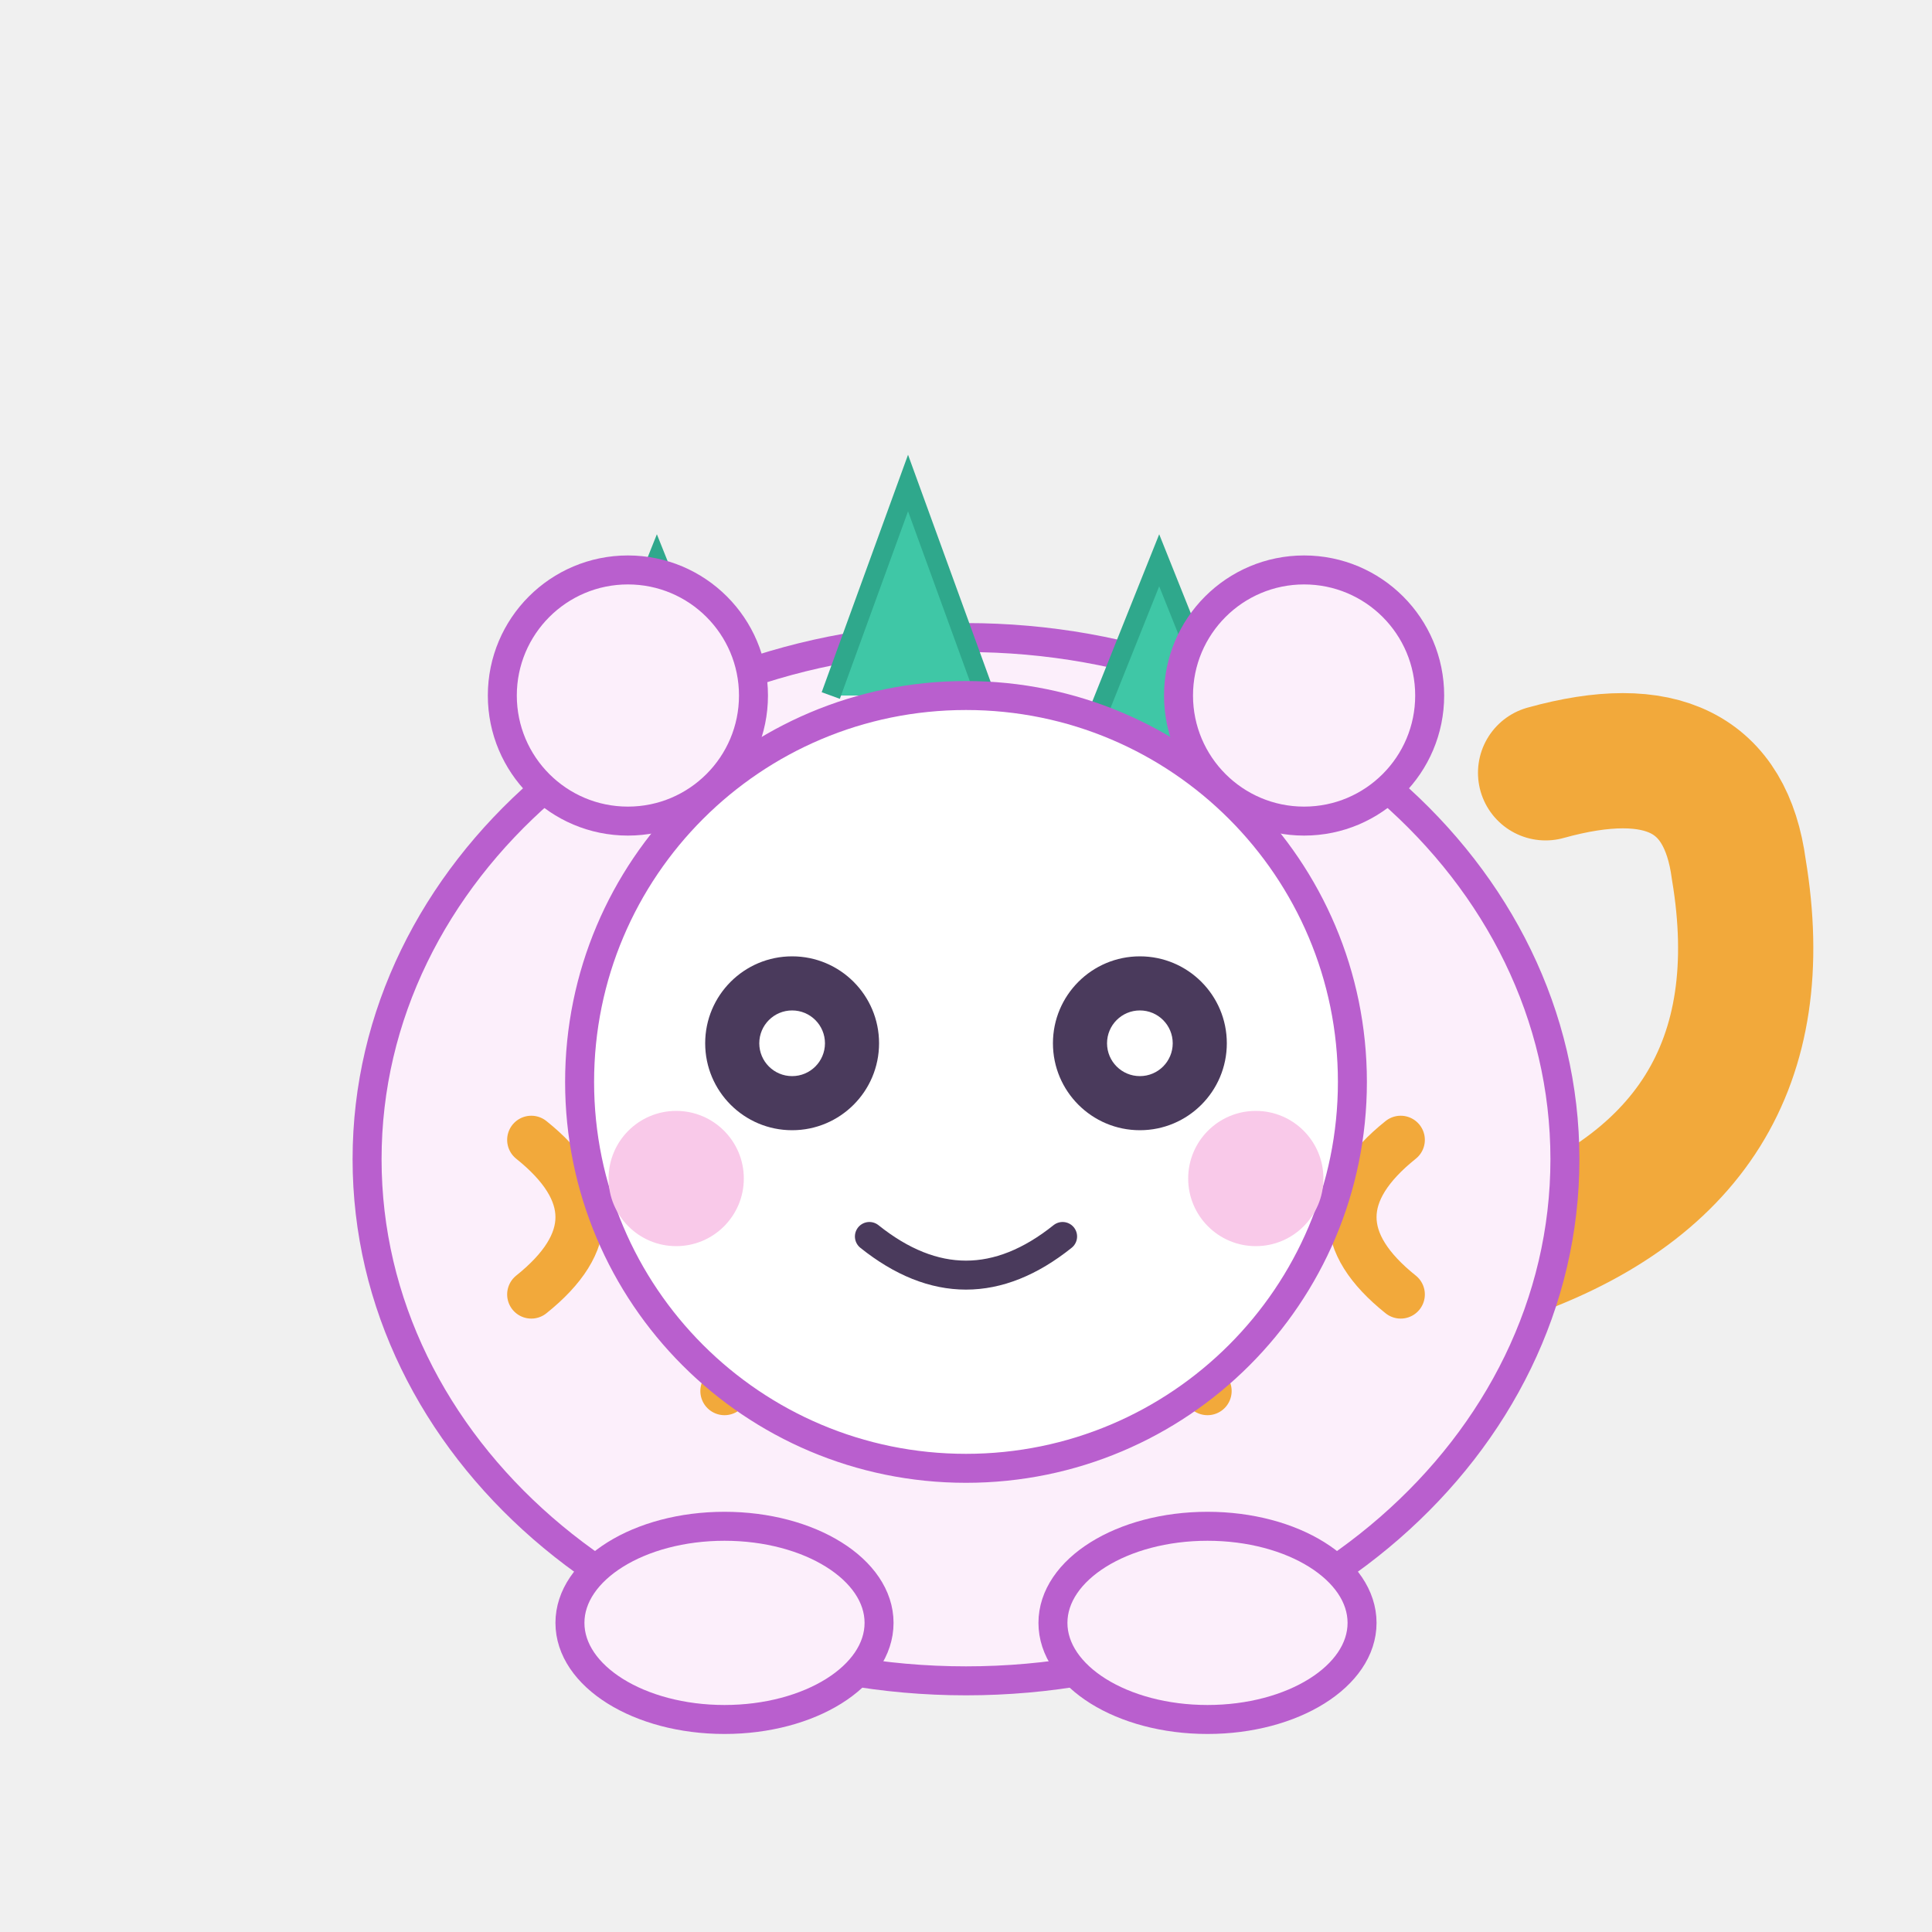
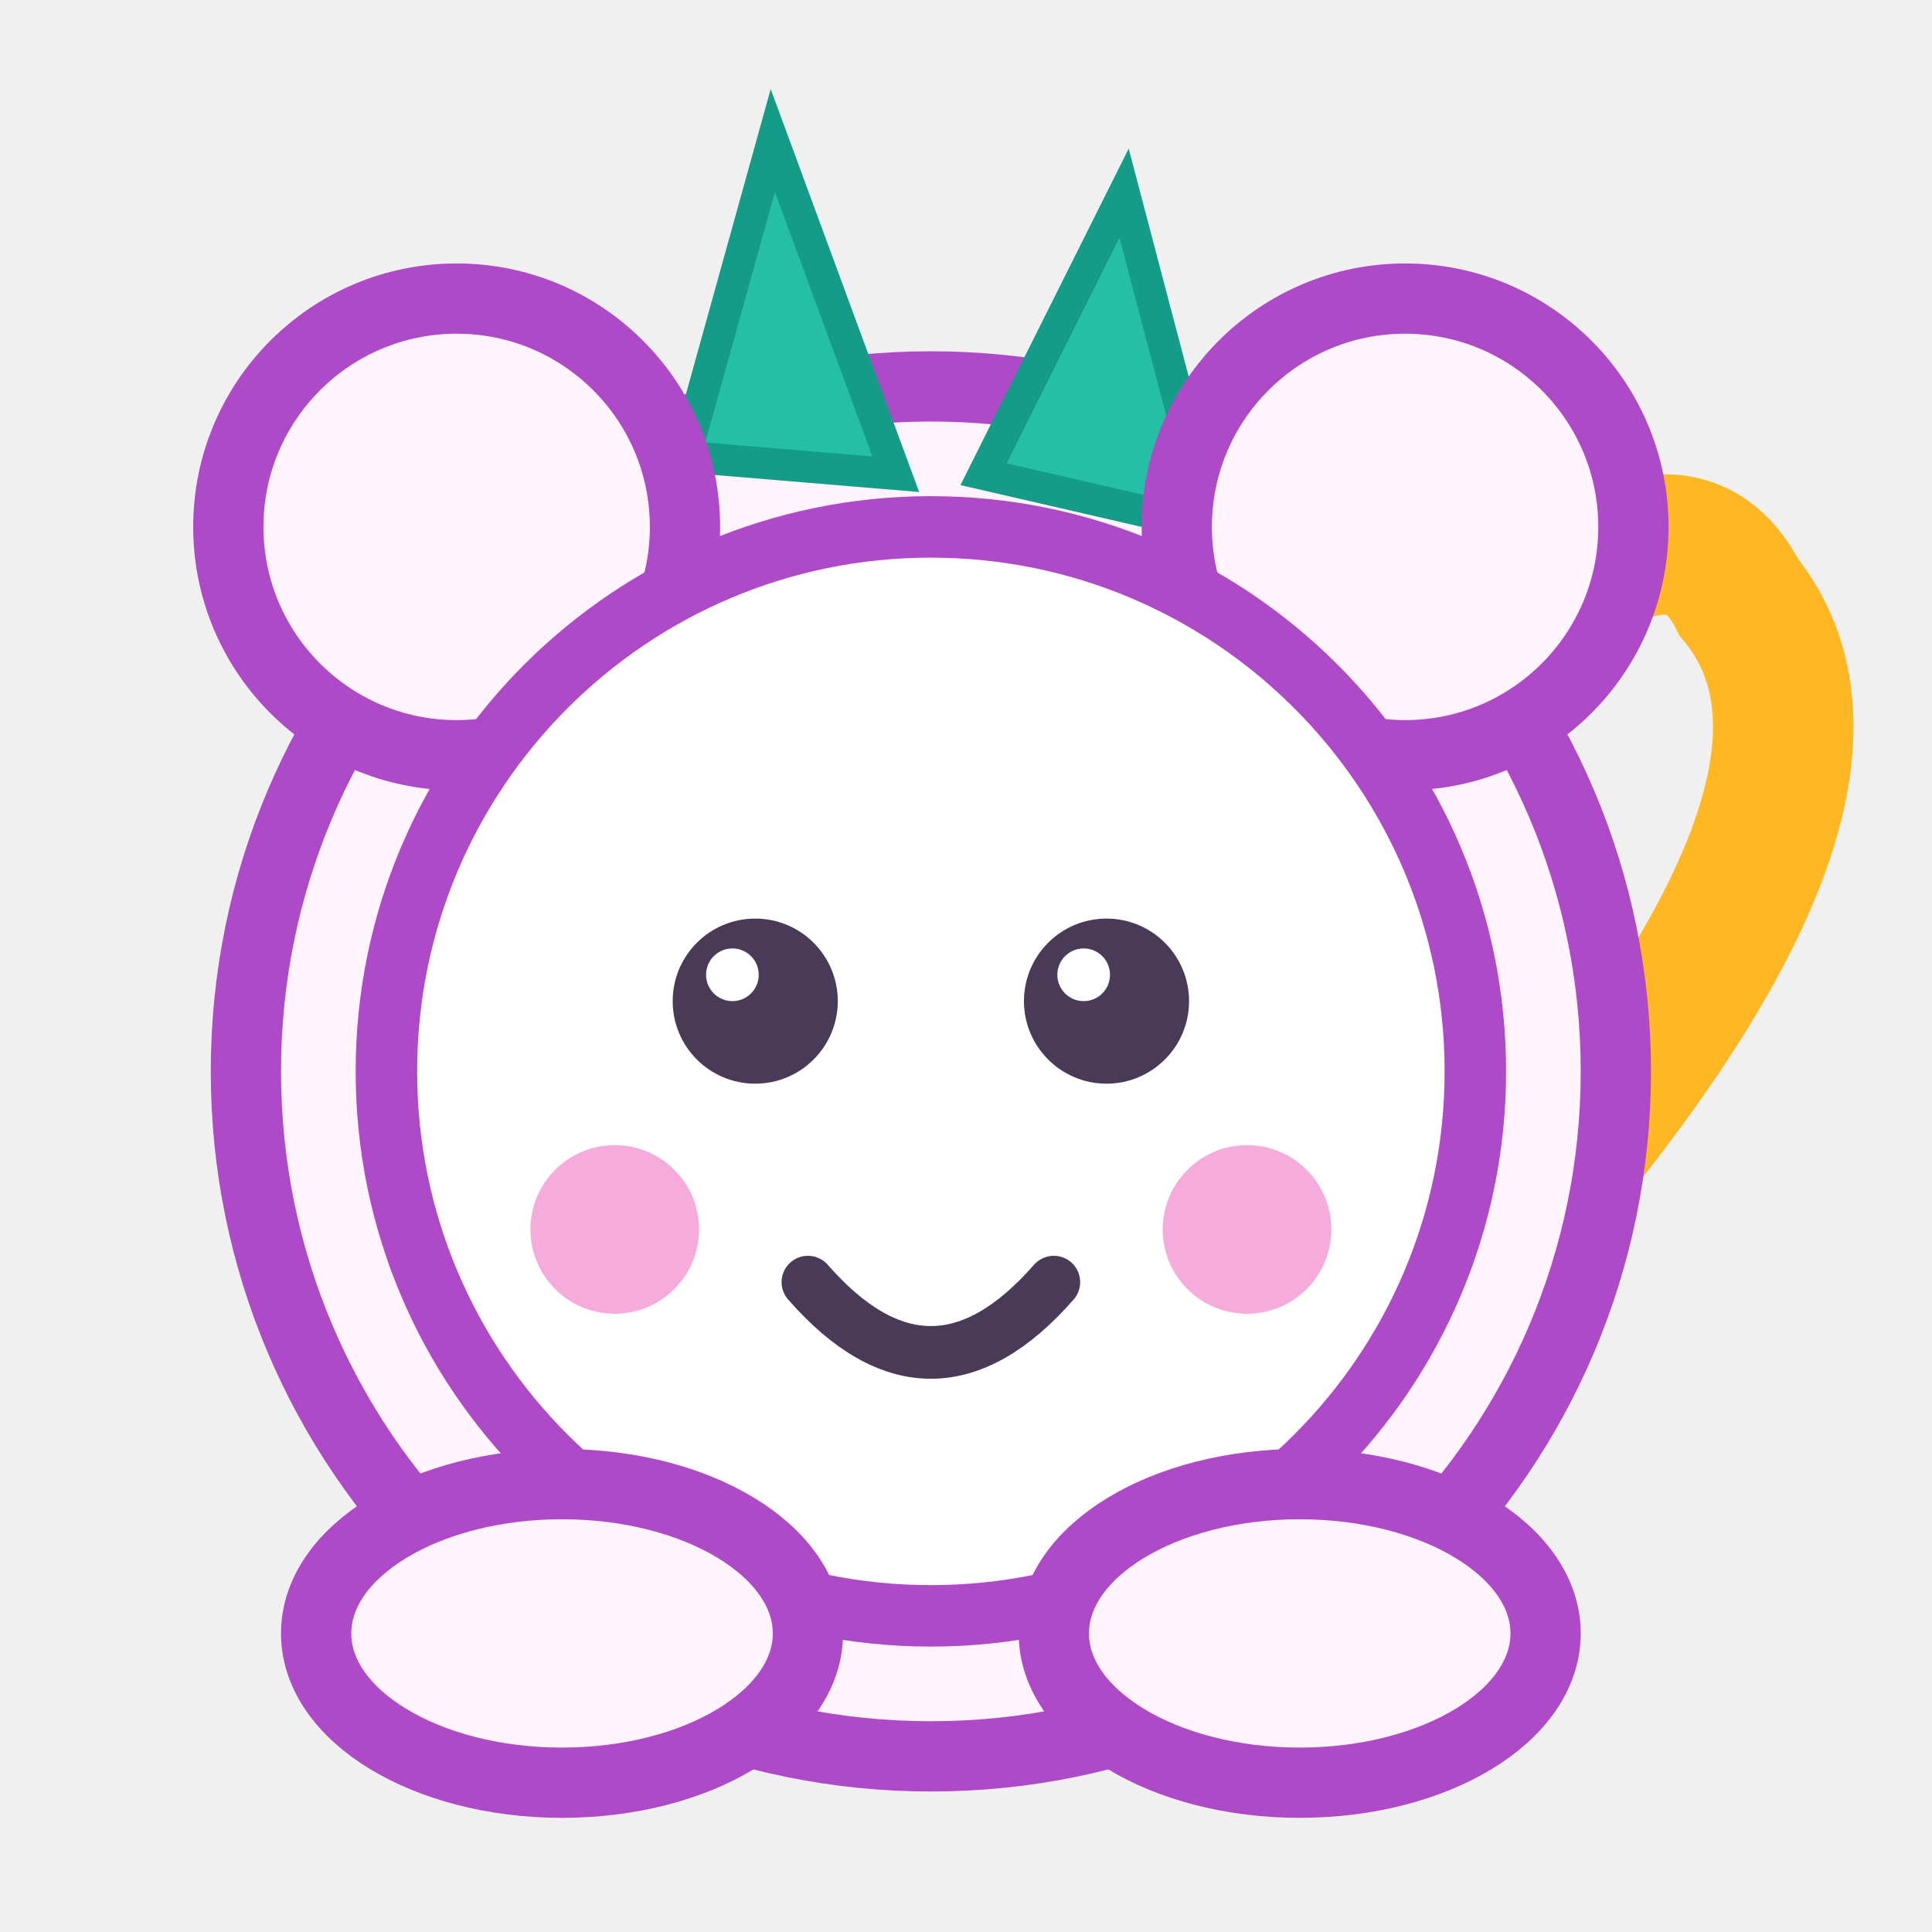
- <svg xmlns="http://www.w3.org/2000/svg" width="160" height="160" viewBox="0 0 200 200">
-   <path d="M155 130 Q185 120 180 90 Q178 75 160 80" fill="none" stroke="#F2A93B" stroke-width="14" stroke-linecap="round" />
-   <ellipse cx="100" cy="120" rx="62" ry="54" fill="#FCEFFB" stroke="#B95FCE" stroke-width="3" />
-   <path d="M60 78 L68 58 L76 78 M86 72 L94 50 L102 72 M112 78 L120 58 L128 78" fill="#3FC7A6" stroke="#2FA88C" stroke-width="2" />
-   <path d="M55 118 q10 8 0 16 M75 128 q10 8 0 16 M125 128 q-10 8 0 16 M145 118 q-10 8 0 16" stroke="#F2A93B" stroke-width="5" fill="none" stroke-linecap="round" />
-   <circle cx="65" cy="72" r="13" fill="#FCEFFB" stroke="#B95FCE" stroke-width="3" />
-   <circle cx="135" cy="72" r="13" fill="#FCEFFB" stroke="#B95FCE" stroke-width="3" />
-   <circle cx="100" cy="112" r="40" fill="white" stroke="#B95FCE" stroke-width="3" />
-   <circle cx="82" cy="108" r="9" fill="#4A3A5C" />
-   <circle cx="118" cy="108" r="9" fill="#4A3A5C" />
-   <circle cx="82" cy="108" r="3.4" fill="white" />
-   <circle cx="118" cy="108" r="3.4" fill="white" />
-   <circle cx="70" cy="122" r="7" fill="#F9C9E9" />
-   <circle cx="130" cy="122" r="7" fill="#F9C9E9" />
-   <path d="M90 128 Q100 136 110 128" stroke="#4A3A5C" stroke-width="3" fill="none" stroke-linecap="round" />
-   <ellipse cx="75" cy="168" rx="16" ry="10" fill="#FCEFFB" stroke="#B95FCE" stroke-width="3" />
-   <ellipse cx="125" cy="168" rx="16" ry="10" fill="#FCEFFB" stroke="#B95FCE" stroke-width="3" />
+ <svg xmlns="http://www.w3.org/2000/svg" width="160" height="160" viewBox="0 0 110 100">
+   <g transform="translate(3 0)">
+     <g data-cozy-mascot="true">
+       <path d="M82 66Q105 40 96 29Q93 23 85 29" fill="none" stroke="#FFB724" stroke-width="8" stroke-linecap="round" />
+       <circle cx="50" cy="56" r="39" fill="#FFF4FC" stroke="#AE49C7" stroke-width="4" />
+       <path d="M36 21L41 3L48 22Z M53 22L61 6L66 25Z" fill="#24BFA5" stroke="#159C89" stroke-width="1.8" />
+       <circle cx="23" cy="25" r="13" fill="#FFF4FC" stroke="#AE49C7" stroke-width="4" />
+       <circle cx="77" cy="25" r="13" fill="#FFF4FC" stroke="#AE49C7" stroke-width="4" />
+       <circle cx="50" cy="56" r="31" fill="#FFFFFF" stroke="#AE49C7" stroke-width="3.5" />
+       <circle cx="40" cy="52" r="4.7" fill="#493B58" />
+       <circle cx="60" cy="52" r="4.7" fill="#493B58" />
+       <circle cx="38.7" cy="50.5" r="1.5" fill="white" />
+       <circle cx="58.7" cy="50.5" r="1.5" fill="white" />
+       <circle cx="32" cy="65" r="4.8" fill="#F5ABDB" />
+       <circle cx="68" cy="65" r="4.8" fill="#F5ABDB" />
+       <path d="M43 68Q50 76 57 68" stroke="#493B58" stroke-width="3" fill="none" stroke-linecap="round" />
+       <ellipse cx="29" cy="88" rx="14" ry="8.5" fill="#FFF4FC" stroke="#AE49C7" stroke-width="4" />
+       <ellipse cx="71" cy="88" rx="14" ry="8.5" fill="#FFF4FC" stroke="#AE49C7" stroke-width="4" />
+     </g>
+   </g>
</svg>
